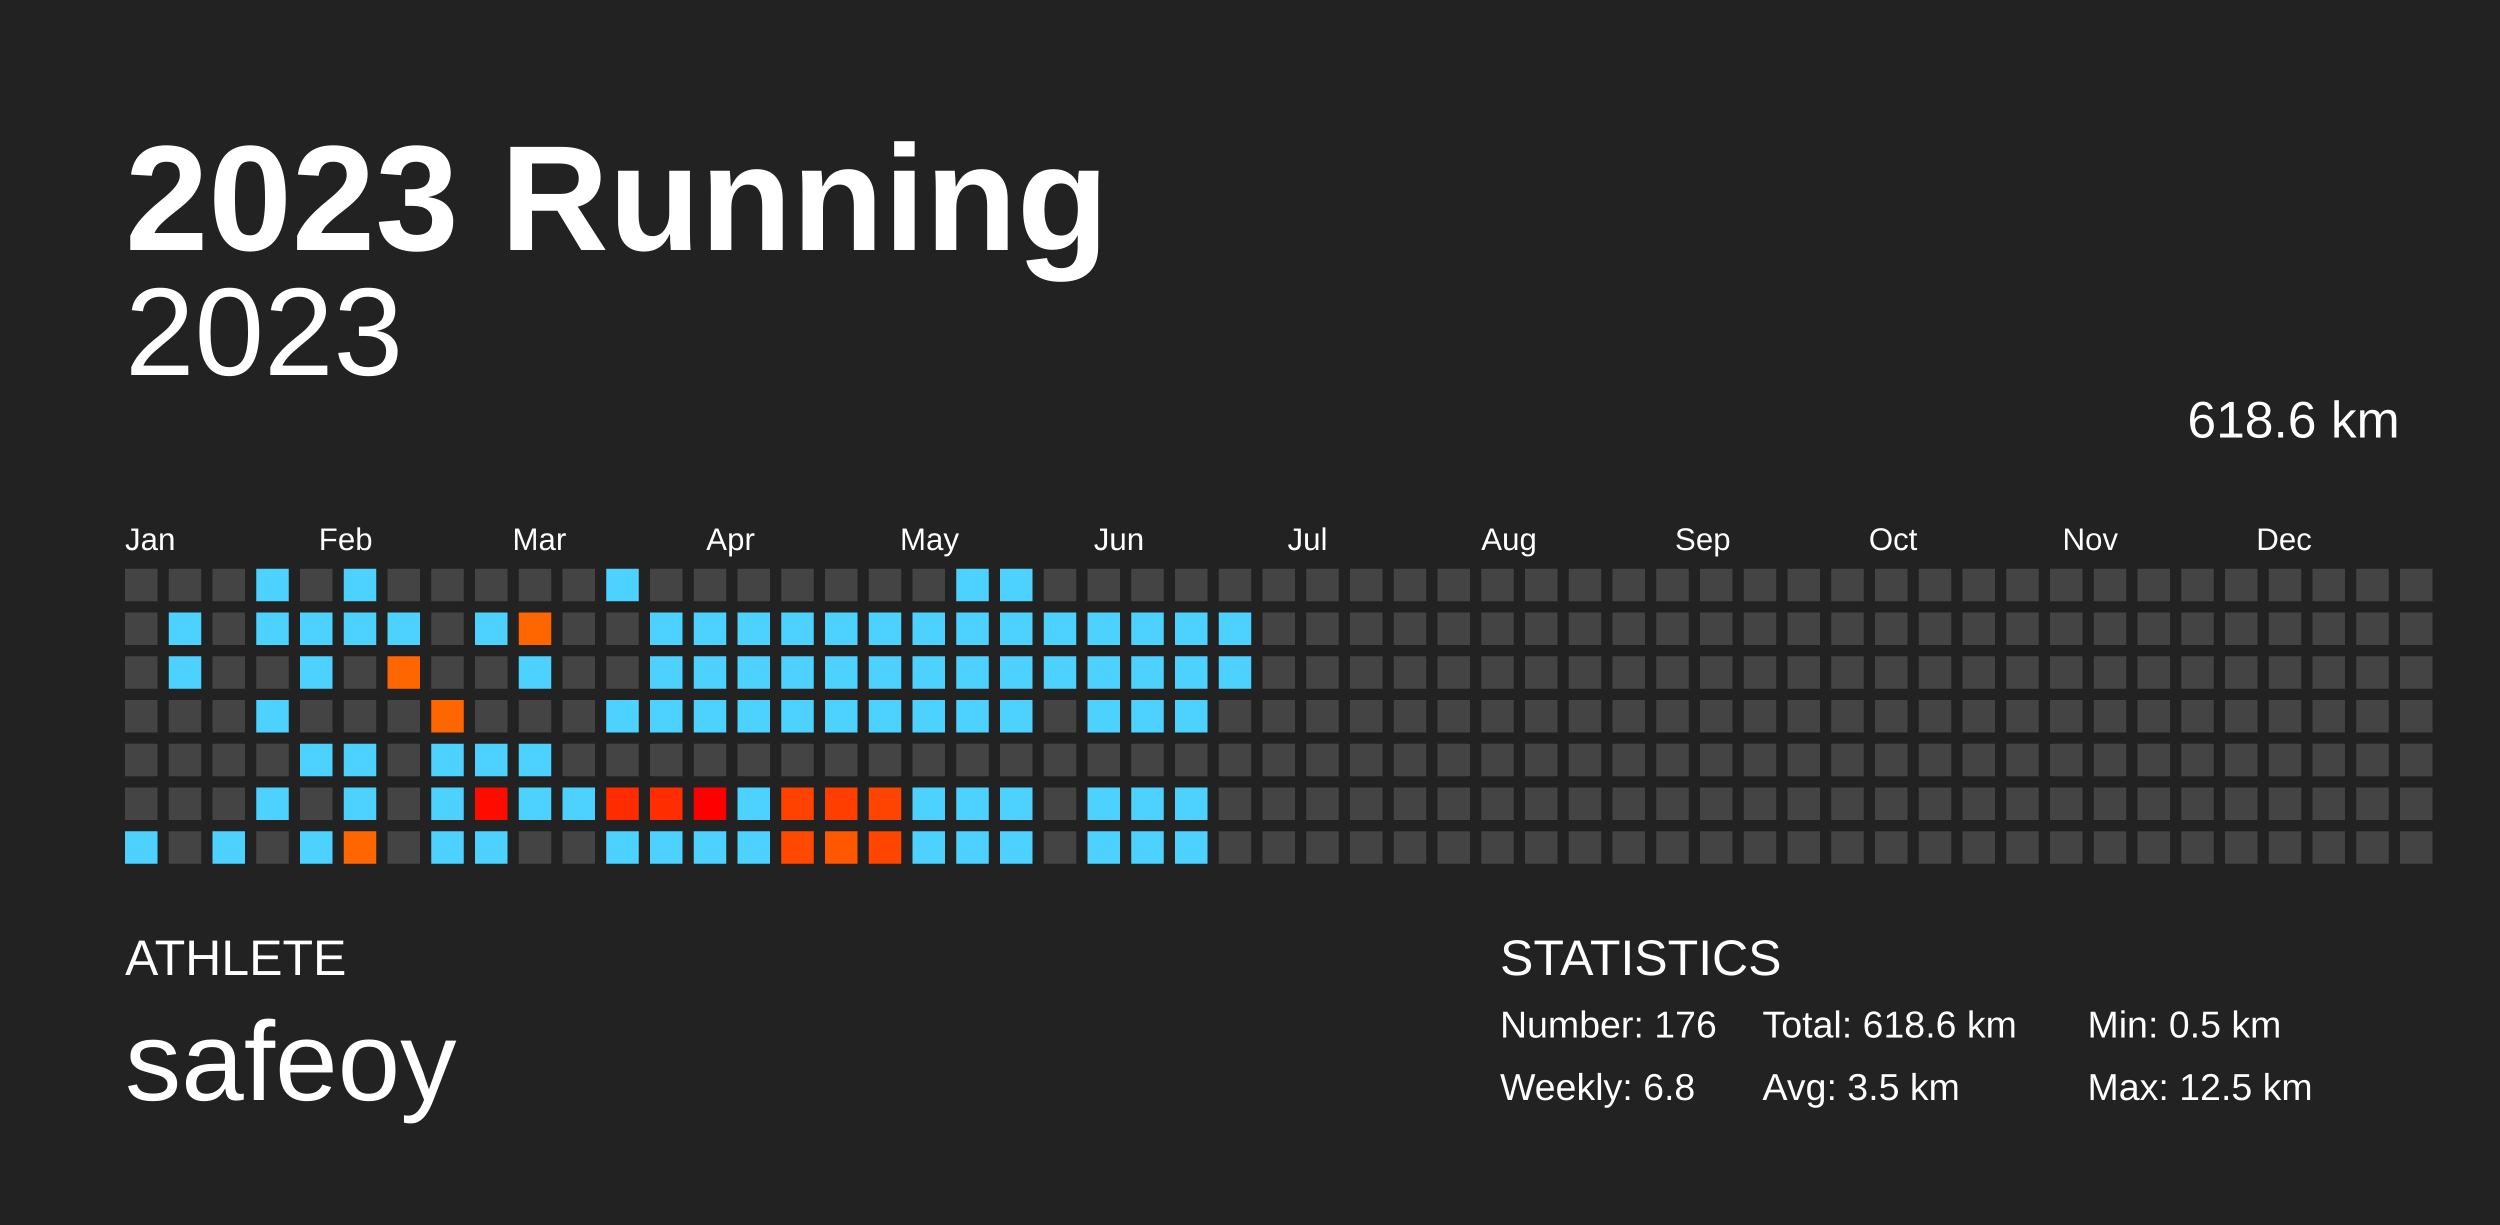
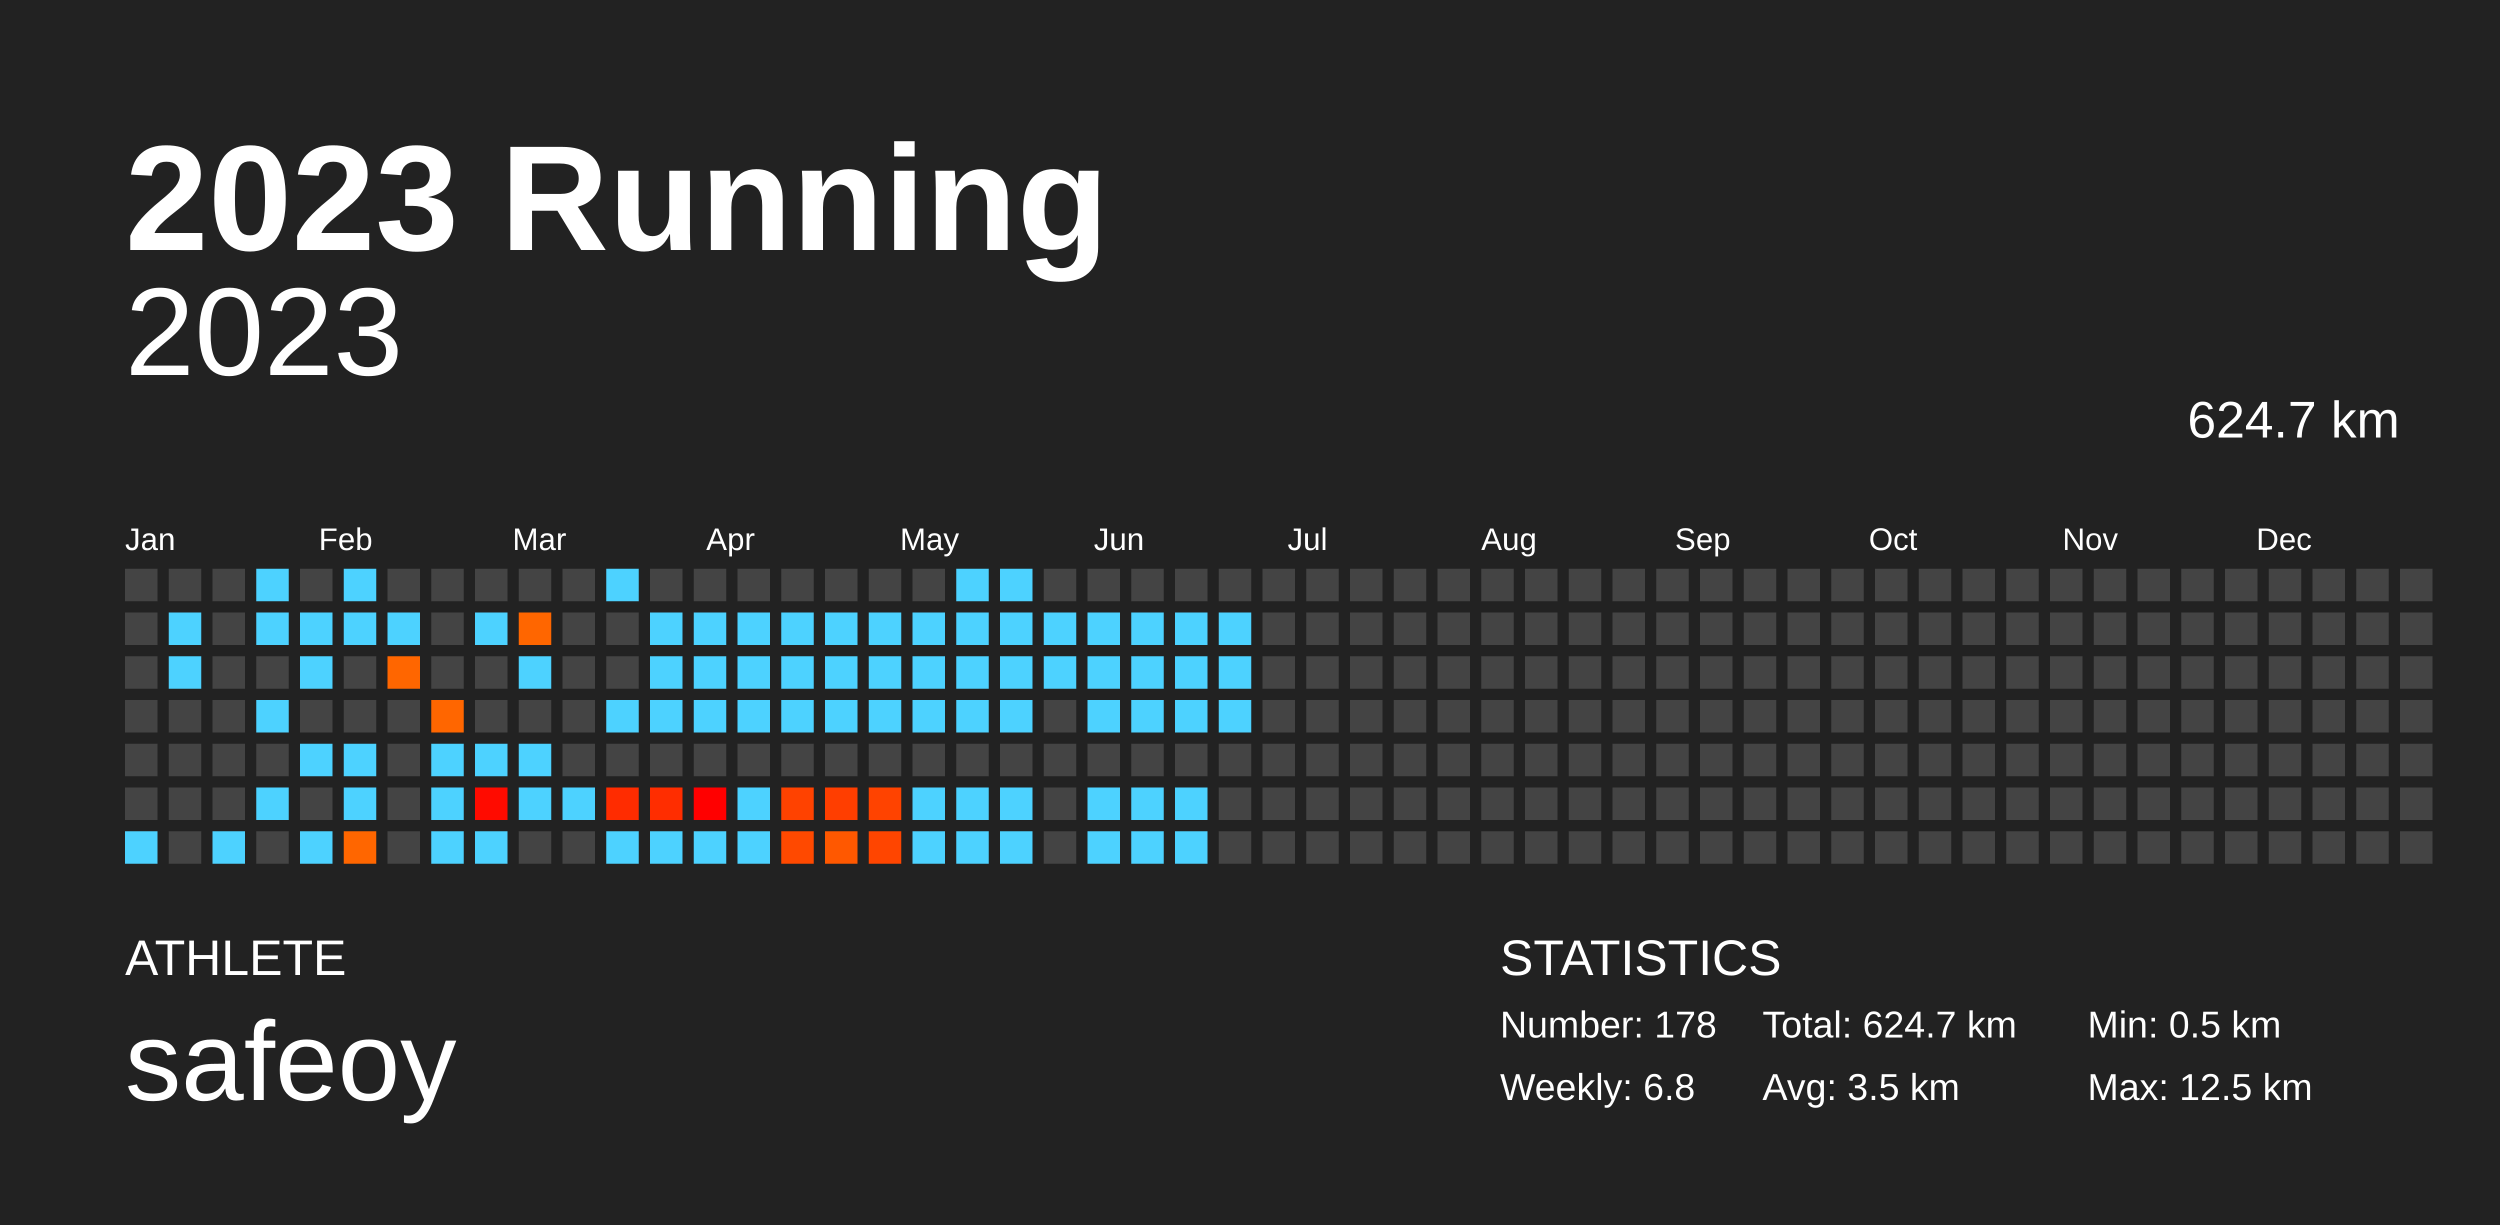
<svg xmlns="http://www.w3.org/2000/svg" baseProfile="full" height="98mm" version="1.1" viewBox="0,0,200,98" width="200mm">
  <defs />
  <rect fill="#222222" height="98" width="200" x="0" y="0" />
  <text fill="#FFFFFF" style="font-size:12px; font-family:Arial; font-weight:bold;" x="10" y="20">2023 Running</text>
  <text fill="#FFFFFF" style="font-size:4px; font-family:Arial" x="10" y="78">ATHLETE</text>
  <text fill="#FFFFFF" style="font-size:9px; font-family:Arial" x="10" y="88">safeoy</text>
  <text fill="#FFFFFF" style="font-size:4px; font-family:Arial" x="120" y="78">STATISTICS</text>
-   <text fill="#FFFFFF" style="font-size:3px; font-family:Arial" x="120" y="83">Number: 176</text>
+   <text fill="#FFFFFF" style="font-size:3px; font-family:Arial" x="120" y="83">Number: 178</text>
  <text fill="#FFFFFF" style="font-size:3px; font-family:Arial" x="120" y="88">Weekly: 6.8</text>
-   <text fill="#FFFFFF" style="font-size:3px; font-family:Arial" x="141" y="83">Total: 618.6 km</text>
+   <text fill="#FFFFFF" style="font-size:3px; font-family:Arial" x="141" y="83">Total: 624.7 km</text>
  <text fill="#FFFFFF" style="font-size:3px; font-family:Arial" x="141" y="88">Avg: 3.5 km</text>
  <text fill="#FFFFFF" style="font-size:3px; font-family:Arial" x="167" y="83">Min: 0.5 km</text>
  <text fill="#FFFFFF" style="font-size:3px; font-family:Arial" x="167" y="88">Max: 12.5 km</text>
  <text alignment-baseline="hanging" fill="#FFFFFF" style="font-size:10.0px; font-family:Arial;" x="10" y="30">2023</text>
-   <text alignment-baseline="hanging" fill="#FFFFFF" style="font-size:4.125px; font-family:Arial;" x="175" y="35">618.6 km</text>
+   <text alignment-baseline="hanging" fill="#FFFFFF" style="font-size:4.125px; font-family:Arial;" x="175" y="35">624.7 km</text>
  <text fill="#FFFFFF" style="font-size:2.5px; font-family:Arial" x="10.0" y="44">Jan</text>
  <text fill="#FFFFFF" style="font-size:2.5px; font-family:Arial" x="25.5" y="44">Feb</text>
  <text fill="#FFFFFF" style="font-size:2.5px; font-family:Arial" x="41.0" y="44">Mar</text>
  <text fill="#FFFFFF" style="font-size:2.5px; font-family:Arial" x="56.5" y="44">Apr</text>
  <text fill="#FFFFFF" style="font-size:2.5px; font-family:Arial" x="72.0" y="44">May</text>
  <text fill="#FFFFFF" style="font-size:2.5px; font-family:Arial" x="87.5" y="44">Jun</text>
  <text fill="#FFFFFF" style="font-size:2.5px; font-family:Arial" x="103.0" y="44">Jul</text>
  <text fill="#FFFFFF" style="font-size:2.5px; font-family:Arial" x="118.5" y="44">Aug</text>
  <text fill="#FFFFFF" style="font-size:2.5px; font-family:Arial" x="134.0" y="44">Sep</text>
  <text fill="#FFFFFF" style="font-size:2.5px; font-family:Arial" x="149.5" y="44">Oct</text>
  <text fill="#FFFFFF" style="font-size:2.5px; font-family:Arial" x="165.0" y="44">Nov</text>
  <text fill="#FFFFFF" style="font-size:2.5px; font-family:Arial" x="180.5" y="44">Dec</text>
  <rect fill="#444444" height="2.6" width="2.6" x="10.0" y="45.5" />
  <rect fill="#444444" height="2.6" width="2.6" x="10.0" y="49.0" />
  <rect fill="#444444" height="2.6" width="2.6" x="10.0" y="52.5" />
  <rect fill="#444444" height="2.6" width="2.6" x="10.0" y="56.0" />
  <rect fill="#444444" height="2.6" width="2.6" x="10.0" y="59.5" />
  <rect fill="#444444" height="2.6" width="2.6" x="10.0" y="63.0" />
  <rect fill="#4dd2ff" height="2.6" width="2.6" x="10.0" y="66.5" />
  <rect fill="#444444" height="2.6" width="2.6" x="13.5" y="45.5" />
  <rect fill="#4dd2ff" height="2.6" width="2.6" x="13.5" y="49.0" />
  <rect fill="#4dd2ff" height="2.6" width="2.6" x="13.5" y="52.5" />
  <rect fill="#444444" height="2.6" width="2.6" x="13.5" y="56.0" />
  <rect fill="#444444" height="2.6" width="2.6" x="13.5" y="59.5" />
  <rect fill="#444444" height="2.6" width="2.6" x="13.5" y="63.0" />
  <rect fill="#444444" height="2.6" width="2.6" x="13.5" y="66.5" />
  <rect fill="#444444" height="2.6" width="2.6" x="17.0" y="45.5" />
  <rect fill="#444444" height="2.6" width="2.6" x="17.0" y="49.0" />
  <rect fill="#444444" height="2.6" width="2.6" x="17.0" y="52.5" />
  <rect fill="#444444" height="2.6" width="2.6" x="17.0" y="56.0" />
  <rect fill="#444444" height="2.6" width="2.6" x="17.0" y="59.5" />
  <rect fill="#444444" height="2.6" width="2.6" x="17.0" y="63.0" />
  <rect fill="#4dd2ff" height="2.6" width="2.6" x="17.0" y="66.5" />
  <rect fill="#4dd2ff" height="2.6" width="2.6" x="20.5" y="45.5" />
  <rect fill="#4dd2ff" height="2.6" width="2.6" x="20.5" y="49.0" />
  <rect fill="#444444" height="2.6" width="2.6" x="20.5" y="52.5" />
  <rect fill="#4dd2ff" height="2.6" width="2.6" x="20.5" y="56.0" />
  <rect fill="#444444" height="2.6" width="2.6" x="20.5" y="59.5" />
  <rect fill="#4dd2ff" height="2.6" width="2.6" x="20.5" y="63.0" />
  <rect fill="#444444" height="2.6" width="2.6" x="20.5" y="66.5" />
  <rect fill="#444444" height="2.6" width="2.6" x="24.0" y="45.5" />
  <rect fill="#4dd2ff" height="2.6" width="2.6" x="24.0" y="49.0" />
  <rect fill="#4dd2ff" height="2.6" width="2.6" x="24.0" y="52.5" />
  <rect fill="#444444" height="2.6" width="2.6" x="24.0" y="56.0" />
  <rect fill="#4dd2ff" height="2.6" width="2.6" x="24.0" y="59.5" />
  <rect fill="#444444" height="2.6" width="2.6" x="24.0" y="63.0" />
  <rect fill="#4dd2ff" height="2.6" width="2.6" x="24.0" y="66.5" />
  <rect fill="#4dd2ff" height="2.6" width="2.6" x="27.5" y="45.5" />
  <rect fill="#4dd2ff" height="2.6" width="2.6" x="27.5" y="49.0" />
  <rect fill="#444444" height="2.6" width="2.6" x="27.5" y="52.5" />
  <rect fill="#444444" height="2.6" width="2.6" x="27.5" y="56.0" />
  <rect fill="#4dd2ff" height="2.6" width="2.6" x="27.5" y="59.5" />
  <rect fill="#4dd2ff" height="2.6" width="2.6" x="27.5" y="63.0" />
  <rect fill="#ff6600" height="2.6" width="2.6" x="27.5" y="66.5" />
  <rect fill="#444444" height="2.6" width="2.6" x="31.0" y="45.5" />
  <rect fill="#4dd2ff" height="2.6" width="2.6" x="31.0" y="49.0" />
  <rect fill="#ff6600" height="2.6" width="2.6" x="31.0" y="52.5" />
  <rect fill="#444444" height="2.6" width="2.6" x="31.0" y="56.0" />
  <rect fill="#444444" height="2.6" width="2.6" x="31.0" y="59.5" />
  <rect fill="#444444" height="2.6" width="2.6" x="31.0" y="63.0" />
  <rect fill="#444444" height="2.6" width="2.6" x="31.0" y="66.5" />
  <rect fill="#444444" height="2.6" width="2.6" x="34.5" y="45.5" />
  <rect fill="#444444" height="2.6" width="2.6" x="34.5" y="49.0" />
  <rect fill="#444444" height="2.6" width="2.6" x="34.5" y="52.5" />
  <rect fill="#ff6600" height="2.6" width="2.6" x="34.5" y="56.0" />
  <rect fill="#4dd2ff" height="2.6" width="2.6" x="34.5" y="59.5" />
  <rect fill="#4dd2ff" height="2.6" width="2.6" x="34.5" y="63.0" />
  <rect fill="#4dd2ff" height="2.6" width="2.6" x="34.5" y="66.5" />
  <rect fill="#444444" height="2.6" width="2.6" x="38.0" y="45.5" />
  <rect fill="#4dd2ff" height="2.6" width="2.6" x="38.0" y="49.0" />
  <rect fill="#444444" height="2.6" width="2.6" x="38.0" y="52.5" />
  <rect fill="#444444" height="2.6" width="2.6" x="38.0" y="56.0" />
  <rect fill="#4dd2ff" height="2.6" width="2.6" x="38.0" y="59.5" />
  <rect fill="#ff0b00" height="2.6" width="2.6" x="38.0" y="63.0" />
  <rect fill="#4dd2ff" height="2.6" width="2.6" x="38.0" y="66.5" />
  <rect fill="#444444" height="2.6" width="2.6" x="41.5" y="45.5" />
  <rect fill="#ff6600" height="2.6" width="2.6" x="41.5" y="49.0" />
  <rect fill="#4dd2ff" height="2.6" width="2.6" x="41.5" y="52.5" />
  <rect fill="#444444" height="2.6" width="2.6" x="41.5" y="56.0" />
  <rect fill="#4dd2ff" height="2.6" width="2.6" x="41.5" y="59.5" />
  <rect fill="#4dd2ff" height="2.6" width="2.6" x="41.5" y="63.0" />
  <rect fill="#444444" height="2.6" width="2.6" x="41.5" y="66.5" />
  <rect fill="#444444" height="2.6" width="2.6" x="45.0" y="45.5" />
  <rect fill="#444444" height="2.6" width="2.6" x="45.0" y="49.0" />
  <rect fill="#444444" height="2.6" width="2.6" x="45.0" y="52.5" />
  <rect fill="#444444" height="2.6" width="2.6" x="45.0" y="56.0" />
  <rect fill="#444444" height="2.6" width="2.6" x="45.0" y="59.5" />
  <rect fill="#4dd2ff" height="2.6" width="2.6" x="45.0" y="63.0" />
  <rect fill="#444444" height="2.6" width="2.6" x="45.0" y="66.5" />
  <rect fill="#4dd2ff" height="2.6" width="2.6" x="48.5" y="45.5" />
  <rect fill="#444444" height="2.6" width="2.6" x="48.5" y="49.0" />
  <rect fill="#444444" height="2.6" width="2.6" x="48.5" y="52.5" />
  <rect fill="#4dd2ff" height="2.6" width="2.6" x="48.5" y="56.0" />
  <rect fill="#444444" height="2.6" width="2.6" x="48.5" y="59.5" />
  <rect fill="#ff2c00" height="2.6" width="2.6" x="48.5" y="63.0" />
  <rect fill="#4dd2ff" height="2.6" width="2.6" x="48.5" y="66.5" />
  <rect fill="#444444" height="2.6" width="2.6" x="52.0" y="45.5" />
  <rect fill="#4dd2ff" height="2.6" width="2.6" x="52.0" y="49.0" />
  <rect fill="#4dd2ff" height="2.6" width="2.6" x="52.0" y="52.5" />
  <rect fill="#4dd2ff" height="2.6" width="2.6" x="52.0" y="56.0" />
  <rect fill="#444444" height="2.6" width="2.6" x="52.0" y="59.5" />
  <rect fill="#ff2d00" height="2.6" width="2.6" x="52.0" y="63.0" />
  <rect fill="#4dd2ff" height="2.6" width="2.6" x="52.0" y="66.5" />
  <rect fill="#444444" height="2.6" width="2.6" x="55.5" y="45.5" />
  <rect fill="#4dd2ff" height="2.6" width="2.6" x="55.5" y="49.0" />
  <rect fill="#4dd2ff" height="2.6" width="2.6" x="55.5" y="52.5" />
  <rect fill="#4dd2ff" height="2.6" width="2.6" x="55.5" y="56.0" />
  <rect fill="#444444" height="2.6" width="2.6" x="55.5" y="59.5" />
  <rect fill="#ff0000" height="2.6" width="2.6" x="55.5" y="63.0" />
  <rect fill="#4dd2ff" height="2.6" width="2.6" x="55.5" y="66.5" />
  <rect fill="#444444" height="2.6" width="2.6" x="59.0" y="45.5" />
  <rect fill="#4dd2ff" height="2.6" width="2.6" x="59.0" y="49.0" />
  <rect fill="#4dd2ff" height="2.6" width="2.6" x="59.0" y="52.5" />
  <rect fill="#4dd2ff" height="2.6" width="2.6" x="59.0" y="56.0" />
  <rect fill="#444444" height="2.6" width="2.6" x="59.0" y="59.5" />
  <rect fill="#4dd2ff" height="2.6" width="2.6" x="59.0" y="63.0" />
  <rect fill="#4dd2ff" height="2.6" width="2.6" x="59.0" y="66.5" />
  <rect fill="#444444" height="2.6" width="2.6" x="62.5" y="45.5" />
  <rect fill="#4dd2ff" height="2.6" width="2.6" x="62.5" y="49.0" />
  <rect fill="#4dd2ff" height="2.6" width="2.6" x="62.5" y="52.5" />
  <rect fill="#4dd2ff" height="2.6" width="2.6" x="62.5" y="56.0" />
  <rect fill="#444444" height="2.6" width="2.6" x="62.5" y="59.5" />
  <rect fill="#ff4200" height="2.6" width="2.6" x="62.5" y="63.0" />
  <rect fill="#ff4900" height="2.6" width="2.6" x="62.5" y="66.5" />
  <rect fill="#444444" height="2.6" width="2.6" x="66.0" y="45.5" />
  <rect fill="#4dd2ff" height="2.6" width="2.6" x="66.0" y="49.0" />
  <rect fill="#4dd2ff" height="2.6" width="2.6" x="66.0" y="52.5" />
  <rect fill="#4dd2ff" height="2.6" width="2.6" x="66.0" y="56.0" />
  <rect fill="#444444" height="2.6" width="2.6" x="66.0" y="59.5" />
  <rect fill="#ff3e00" height="2.6" width="2.6" x="66.0" y="63.0" />
  <rect fill="#ff5800" height="2.6" width="2.6" x="66.0" y="66.5" />
  <rect fill="#444444" height="2.6" width="2.6" x="69.5" y="45.5" />
  <rect fill="#4dd2ff" height="2.6" width="2.6" x="69.5" y="49.0" />
  <rect fill="#4dd2ff" height="2.6" width="2.6" x="69.5" y="52.5" />
  <rect fill="#4dd2ff" height="2.6" width="2.6" x="69.5" y="56.0" />
  <rect fill="#444444" height="2.6" width="2.6" x="69.5" y="59.5" />
  <rect fill="#ff4300" height="2.6" width="2.6" x="69.5" y="63.0" />
  <rect fill="#ff4500" height="2.6" width="2.6" x="69.5" y="66.5" />
  <rect fill="#444444" height="2.6" width="2.6" x="73.0" y="45.5" />
  <rect fill="#4dd2ff" height="2.6" width="2.6" x="73.0" y="49.0" />
  <rect fill="#4dd2ff" height="2.6" width="2.6" x="73.0" y="52.5" />
  <rect fill="#4dd2ff" height="2.6" width="2.6" x="73.0" y="56.0" />
  <rect fill="#444444" height="2.6" width="2.6" x="73.0" y="59.5" />
  <rect fill="#4dd2ff" height="2.6" width="2.6" x="73.0" y="63.0" />
  <rect fill="#4dd2ff" height="2.6" width="2.6" x="73.0" y="66.5" />
  <rect fill="#4dd2ff" height="2.6" width="2.6" x="76.5" y="45.5" />
  <rect fill="#4dd2ff" height="2.6" width="2.6" x="76.5" y="49.0" />
  <rect fill="#4dd2ff" height="2.6" width="2.6" x="76.5" y="52.5" />
  <rect fill="#4dd2ff" height="2.6" width="2.6" x="76.5" y="56.0" />
  <rect fill="#444444" height="2.6" width="2.6" x="76.5" y="59.5" />
  <rect fill="#4dd2ff" height="2.6" width="2.6" x="76.5" y="63.0" />
  <rect fill="#4dd2ff" height="2.6" width="2.6" x="76.5" y="66.5" />
  <rect fill="#4dd2ff" height="2.6" width="2.6" x="80.0" y="45.5" />
  <rect fill="#4dd2ff" height="2.6" width="2.6" x="80.0" y="49.0" />
  <rect fill="#4dd2ff" height="2.6" width="2.6" x="80.0" y="52.5" />
  <rect fill="#4dd2ff" height="2.6" width="2.6" x="80.0" y="56.0" />
  <rect fill="#444444" height="2.6" width="2.6" x="80.0" y="59.5" />
  <rect fill="#4dd2ff" height="2.6" width="2.6" x="80.0" y="63.0" />
  <rect fill="#4dd2ff" height="2.6" width="2.6" x="80.0" y="66.5" />
  <rect fill="#444444" height="2.6" width="2.6" x="83.5" y="45.5" />
  <rect fill="#4dd2ff" height="2.6" width="2.6" x="83.5" y="49.0" />
  <rect fill="#4dd2ff" height="2.6" width="2.6" x="83.5" y="52.5" />
  <rect fill="#444444" height="2.6" width="2.6" x="83.5" y="56.0" />
  <rect fill="#444444" height="2.6" width="2.6" x="83.5" y="59.5" />
  <rect fill="#444444" height="2.6" width="2.6" x="83.5" y="63.0" />
  <rect fill="#444444" height="2.6" width="2.6" x="83.5" y="66.5" />
  <rect fill="#444444" height="2.6" width="2.6" x="87.0" y="45.5" />
  <rect fill="#4dd2ff" height="2.6" width="2.6" x="87.0" y="49.0" />
  <rect fill="#4dd2ff" height="2.6" width="2.6" x="87.0" y="52.5" />
  <rect fill="#4dd2ff" height="2.6" width="2.6" x="87.0" y="56.0" />
  <rect fill="#444444" height="2.6" width="2.6" x="87.0" y="59.5" />
  <rect fill="#4dd2ff" height="2.6" width="2.6" x="87.0" y="63.0" />
  <rect fill="#4dd2ff" height="2.6" width="2.6" x="87.0" y="66.5" />
  <rect fill="#444444" height="2.6" width="2.6" x="90.5" y="45.5" />
  <rect fill="#4dd2ff" height="2.6" width="2.6" x="90.5" y="49.0" />
  <rect fill="#4dd2ff" height="2.6" width="2.6" x="90.5" y="52.5" />
  <rect fill="#4dd2ff" height="2.6" width="2.6" x="90.5" y="56.0" />
  <rect fill="#444444" height="2.6" width="2.6" x="90.5" y="59.5" />
  <rect fill="#4dd2ff" height="2.6" width="2.6" x="90.5" y="63.0" />
  <rect fill="#4dd2ff" height="2.6" width="2.6" x="90.5" y="66.5" />
  <rect fill="#444444" height="2.6" width="2.6" x="94.0" y="45.5" />
  <rect fill="#4dd2ff" height="2.6" width="2.6" x="94.0" y="49.0" />
  <rect fill="#4dd2ff" height="2.6" width="2.6" x="94.0" y="52.5" />
  <rect fill="#4dd2ff" height="2.6" width="2.6" x="94.0" y="56.0" />
  <rect fill="#444444" height="2.6" width="2.6" x="94.0" y="59.5" />
  <rect fill="#4dd2ff" height="2.6" width="2.6" x="94.0" y="63.0" />
  <rect fill="#4dd2ff" height="2.6" width="2.6" x="94.0" y="66.5" />
  <rect fill="#444444" height="2.6" width="2.6" x="97.5" y="45.5" />
  <rect fill="#4dd2ff" height="2.6" width="2.6" x="97.5" y="49.0" />
  <rect fill="#4dd2ff" height="2.6" width="2.6" x="97.5" y="52.5" />
-   <rect fill="#444444" height="2.6" width="2.6" x="97.5" y="56.0" />
+   <rect fill="#4dd2ff" height="2.6" width="2.6" x="97.5" y="56.0" />
  <rect fill="#444444" height="2.6" width="2.6" x="97.5" y="59.5" />
  <rect fill="#444444" height="2.6" width="2.6" x="97.5" y="63.0" />
  <rect fill="#444444" height="2.6" width="2.6" x="97.5" y="66.5" />
  <rect fill="#444444" height="2.6" width="2.6" x="101.0" y="45.5" />
  <rect fill="#444444" height="2.6" width="2.6" x="101.0" y="49.0" />
  <rect fill="#444444" height="2.6" width="2.6" x="101.0" y="52.5" />
  <rect fill="#444444" height="2.6" width="2.6" x="101.0" y="56.0" />
  <rect fill="#444444" height="2.6" width="2.6" x="101.0" y="59.5" />
  <rect fill="#444444" height="2.6" width="2.6" x="101.0" y="63.0" />
  <rect fill="#444444" height="2.6" width="2.6" x="101.0" y="66.5" />
  <rect fill="#444444" height="2.6" width="2.6" x="104.5" y="45.5" />
  <rect fill="#444444" height="2.6" width="2.6" x="104.5" y="49.0" />
  <rect fill="#444444" height="2.6" width="2.6" x="104.5" y="52.5" />
  <rect fill="#444444" height="2.6" width="2.6" x="104.5" y="56.0" />
  <rect fill="#444444" height="2.6" width="2.6" x="104.5" y="59.5" />
  <rect fill="#444444" height="2.6" width="2.6" x="104.5" y="63.0" />
  <rect fill="#444444" height="2.6" width="2.6" x="104.5" y="66.5" />
  <rect fill="#444444" height="2.6" width="2.6" x="108.0" y="45.5" />
  <rect fill="#444444" height="2.6" width="2.6" x="108.0" y="49.0" />
  <rect fill="#444444" height="2.6" width="2.6" x="108.0" y="52.5" />
  <rect fill="#444444" height="2.6" width="2.6" x="108.0" y="56.0" />
  <rect fill="#444444" height="2.6" width="2.6" x="108.0" y="59.5" />
  <rect fill="#444444" height="2.6" width="2.6" x="108.0" y="63.0" />
  <rect fill="#444444" height="2.6" width="2.6" x="108.0" y="66.5" />
  <rect fill="#444444" height="2.6" width="2.6" x="111.5" y="45.5" />
  <rect fill="#444444" height="2.6" width="2.6" x="111.5" y="49.0" />
  <rect fill="#444444" height="2.6" width="2.6" x="111.5" y="52.5" />
  <rect fill="#444444" height="2.6" width="2.6" x="111.5" y="56.0" />
  <rect fill="#444444" height="2.6" width="2.6" x="111.5" y="59.5" />
  <rect fill="#444444" height="2.6" width="2.6" x="111.5" y="63.0" />
  <rect fill="#444444" height="2.6" width="2.6" x="111.5" y="66.5" />
  <rect fill="#444444" height="2.6" width="2.6" x="115.0" y="45.5" />
  <rect fill="#444444" height="2.6" width="2.6" x="115.0" y="49.0" />
  <rect fill="#444444" height="2.6" width="2.6" x="115.0" y="52.5" />
  <rect fill="#444444" height="2.6" width="2.6" x="115.0" y="56.0" />
  <rect fill="#444444" height="2.6" width="2.6" x="115.0" y="59.5" />
  <rect fill="#444444" height="2.6" width="2.6" x="115.0" y="63.0" />
  <rect fill="#444444" height="2.6" width="2.6" x="115.0" y="66.5" />
  <rect fill="#444444" height="2.6" width="2.6" x="118.5" y="45.5" />
  <rect fill="#444444" height="2.6" width="2.6" x="118.5" y="49.0" />
  <rect fill="#444444" height="2.6" width="2.6" x="118.5" y="52.5" />
  <rect fill="#444444" height="2.6" width="2.6" x="118.5" y="56.0" />
  <rect fill="#444444" height="2.6" width="2.6" x="118.5" y="59.5" />
  <rect fill="#444444" height="2.6" width="2.6" x="118.5" y="63.0" />
  <rect fill="#444444" height="2.6" width="2.6" x="118.5" y="66.5" />
  <rect fill="#444444" height="2.6" width="2.6" x="122.0" y="45.5" />
  <rect fill="#444444" height="2.6" width="2.6" x="122.0" y="49.0" />
  <rect fill="#444444" height="2.6" width="2.6" x="122.0" y="52.5" />
  <rect fill="#444444" height="2.6" width="2.6" x="122.0" y="56.0" />
  <rect fill="#444444" height="2.6" width="2.6" x="122.0" y="59.5" />
  <rect fill="#444444" height="2.6" width="2.6" x="122.0" y="63.0" />
  <rect fill="#444444" height="2.6" width="2.6" x="122.0" y="66.5" />
  <rect fill="#444444" height="2.6" width="2.6" x="125.5" y="45.5" />
  <rect fill="#444444" height="2.6" width="2.6" x="125.5" y="49.0" />
  <rect fill="#444444" height="2.6" width="2.6" x="125.5" y="52.5" />
  <rect fill="#444444" height="2.6" width="2.6" x="125.5" y="56.0" />
  <rect fill="#444444" height="2.6" width="2.6" x="125.5" y="59.5" />
  <rect fill="#444444" height="2.6" width="2.6" x="125.5" y="63.0" />
  <rect fill="#444444" height="2.6" width="2.6" x="125.5" y="66.5" />
  <rect fill="#444444" height="2.6" width="2.6" x="129.0" y="45.5" />
  <rect fill="#444444" height="2.6" width="2.6" x="129.0" y="49.0" />
  <rect fill="#444444" height="2.6" width="2.6" x="129.0" y="52.5" />
  <rect fill="#444444" height="2.6" width="2.6" x="129.0" y="56.0" />
  <rect fill="#444444" height="2.6" width="2.6" x="129.0" y="59.5" />
  <rect fill="#444444" height="2.6" width="2.6" x="129.0" y="63.0" />
  <rect fill="#444444" height="2.6" width="2.6" x="129.0" y="66.5" />
  <rect fill="#444444" height="2.6" width="2.6" x="132.5" y="45.5" />
  <rect fill="#444444" height="2.6" width="2.6" x="132.5" y="49.0" />
  <rect fill="#444444" height="2.6" width="2.6" x="132.5" y="52.5" />
  <rect fill="#444444" height="2.6" width="2.6" x="132.5" y="56.0" />
  <rect fill="#444444" height="2.6" width="2.6" x="132.5" y="59.5" />
  <rect fill="#444444" height="2.6" width="2.6" x="132.5" y="63.0" />
  <rect fill="#444444" height="2.6" width="2.6" x="132.5" y="66.5" />
  <rect fill="#444444" height="2.6" width="2.6" x="136.0" y="45.5" />
  <rect fill="#444444" height="2.6" width="2.6" x="136.0" y="49.0" />
  <rect fill="#444444" height="2.6" width="2.6" x="136.0" y="52.5" />
  <rect fill="#444444" height="2.6" width="2.6" x="136.0" y="56.0" />
  <rect fill="#444444" height="2.6" width="2.6" x="136.0" y="59.5" />
  <rect fill="#444444" height="2.6" width="2.6" x="136.0" y="63.0" />
  <rect fill="#444444" height="2.6" width="2.6" x="136.0" y="66.5" />
  <rect fill="#444444" height="2.6" width="2.6" x="139.5" y="45.5" />
  <rect fill="#444444" height="2.6" width="2.6" x="139.5" y="49.0" />
  <rect fill="#444444" height="2.6" width="2.6" x="139.5" y="52.5" />
  <rect fill="#444444" height="2.6" width="2.6" x="139.5" y="56.0" />
  <rect fill="#444444" height="2.6" width="2.6" x="139.5" y="59.5" />
  <rect fill="#444444" height="2.6" width="2.6" x="139.5" y="63.0" />
  <rect fill="#444444" height="2.6" width="2.6" x="139.5" y="66.5" />
  <rect fill="#444444" height="2.6" width="2.6" x="143.0" y="45.5" />
  <rect fill="#444444" height="2.6" width="2.6" x="143.0" y="49.0" />
  <rect fill="#444444" height="2.6" width="2.6" x="143.0" y="52.5" />
  <rect fill="#444444" height="2.6" width="2.6" x="143.0" y="56.0" />
  <rect fill="#444444" height="2.6" width="2.6" x="143.0" y="59.5" />
  <rect fill="#444444" height="2.6" width="2.6" x="143.0" y="63.0" />
  <rect fill="#444444" height="2.6" width="2.6" x="143.0" y="66.5" />
  <rect fill="#444444" height="2.6" width="2.6" x="146.5" y="45.5" />
  <rect fill="#444444" height="2.6" width="2.6" x="146.5" y="49.0" />
  <rect fill="#444444" height="2.6" width="2.6" x="146.5" y="52.5" />
  <rect fill="#444444" height="2.6" width="2.6" x="146.5" y="56.0" />
  <rect fill="#444444" height="2.6" width="2.6" x="146.5" y="59.5" />
  <rect fill="#444444" height="2.6" width="2.6" x="146.5" y="63.0" />
  <rect fill="#444444" height="2.6" width="2.6" x="146.5" y="66.5" />
  <rect fill="#444444" height="2.6" width="2.6" x="150.0" y="45.5" />
  <rect fill="#444444" height="2.6" width="2.6" x="150.0" y="49.0" />
  <rect fill="#444444" height="2.6" width="2.6" x="150.0" y="52.5" />
  <rect fill="#444444" height="2.6" width="2.6" x="150.0" y="56.0" />
  <rect fill="#444444" height="2.6" width="2.6" x="150.0" y="59.5" />
  <rect fill="#444444" height="2.6" width="2.6" x="150.0" y="63.0" />
  <rect fill="#444444" height="2.6" width="2.6" x="150.0" y="66.5" />
  <rect fill="#444444" height="2.6" width="2.6" x="153.5" y="45.5" />
  <rect fill="#444444" height="2.6" width="2.6" x="153.5" y="49.0" />
  <rect fill="#444444" height="2.6" width="2.6" x="153.5" y="52.5" />
  <rect fill="#444444" height="2.6" width="2.6" x="153.5" y="56.0" />
  <rect fill="#444444" height="2.6" width="2.6" x="153.5" y="59.5" />
  <rect fill="#444444" height="2.6" width="2.6" x="153.5" y="63.0" />
  <rect fill="#444444" height="2.6" width="2.6" x="153.5" y="66.5" />
  <rect fill="#444444" height="2.6" width="2.6" x="157.0" y="45.5" />
  <rect fill="#444444" height="2.6" width="2.6" x="157.0" y="49.0" />
  <rect fill="#444444" height="2.6" width="2.6" x="157.0" y="52.5" />
  <rect fill="#444444" height="2.6" width="2.6" x="157.0" y="56.0" />
  <rect fill="#444444" height="2.6" width="2.6" x="157.0" y="59.5" />
  <rect fill="#444444" height="2.6" width="2.6" x="157.0" y="63.0" />
  <rect fill="#444444" height="2.6" width="2.6" x="157.0" y="66.5" />
  <rect fill="#444444" height="2.6" width="2.6" x="160.5" y="45.5" />
  <rect fill="#444444" height="2.6" width="2.6" x="160.5" y="49.0" />
  <rect fill="#444444" height="2.6" width="2.6" x="160.5" y="52.5" />
  <rect fill="#444444" height="2.6" width="2.6" x="160.5" y="56.0" />
  <rect fill="#444444" height="2.6" width="2.6" x="160.5" y="59.5" />
  <rect fill="#444444" height="2.6" width="2.6" x="160.5" y="63.0" />
  <rect fill="#444444" height="2.6" width="2.6" x="160.5" y="66.5" />
  <rect fill="#444444" height="2.6" width="2.6" x="164.0" y="45.5" />
  <rect fill="#444444" height="2.6" width="2.6" x="164.0" y="49.0" />
  <rect fill="#444444" height="2.6" width="2.6" x="164.0" y="52.5" />
  <rect fill="#444444" height="2.6" width="2.6" x="164.0" y="56.0" />
  <rect fill="#444444" height="2.6" width="2.6" x="164.0" y="59.5" />
  <rect fill="#444444" height="2.6" width="2.6" x="164.0" y="63.0" />
  <rect fill="#444444" height="2.6" width="2.6" x="164.0" y="66.5" />
  <rect fill="#444444" height="2.6" width="2.6" x="167.5" y="45.5" />
  <rect fill="#444444" height="2.6" width="2.6" x="167.5" y="49.0" />
  <rect fill="#444444" height="2.6" width="2.6" x="167.5" y="52.5" />
  <rect fill="#444444" height="2.6" width="2.6" x="167.5" y="56.0" />
  <rect fill="#444444" height="2.6" width="2.6" x="167.5" y="59.5" />
  <rect fill="#444444" height="2.6" width="2.6" x="167.5" y="63.0" />
  <rect fill="#444444" height="2.6" width="2.6" x="167.5" y="66.5" />
  <rect fill="#444444" height="2.6" width="2.6" x="171.0" y="45.5" />
  <rect fill="#444444" height="2.6" width="2.6" x="171.0" y="49.0" />
  <rect fill="#444444" height="2.6" width="2.6" x="171.0" y="52.5" />
  <rect fill="#444444" height="2.6" width="2.6" x="171.0" y="56.0" />
  <rect fill="#444444" height="2.6" width="2.6" x="171.0" y="59.5" />
  <rect fill="#444444" height="2.6" width="2.6" x="171.0" y="63.0" />
  <rect fill="#444444" height="2.6" width="2.6" x="171.0" y="66.5" />
  <rect fill="#444444" height="2.6" width="2.6" x="174.5" y="45.5" />
  <rect fill="#444444" height="2.6" width="2.6" x="174.5" y="49.0" />
  <rect fill="#444444" height="2.6" width="2.6" x="174.5" y="52.5" />
  <rect fill="#444444" height="2.6" width="2.6" x="174.5" y="56.0" />
  <rect fill="#444444" height="2.6" width="2.6" x="174.5" y="59.5" />
  <rect fill="#444444" height="2.6" width="2.6" x="174.5" y="63.0" />
  <rect fill="#444444" height="2.6" width="2.6" x="174.5" y="66.5" />
  <rect fill="#444444" height="2.6" width="2.6" x="178.0" y="45.5" />
  <rect fill="#444444" height="2.6" width="2.6" x="178.0" y="49.0" />
  <rect fill="#444444" height="2.6" width="2.6" x="178.0" y="52.5" />
  <rect fill="#444444" height="2.6" width="2.6" x="178.0" y="56.0" />
  <rect fill="#444444" height="2.6" width="2.6" x="178.0" y="59.5" />
  <rect fill="#444444" height="2.6" width="2.6" x="178.0" y="63.0" />
  <rect fill="#444444" height="2.6" width="2.6" x="178.0" y="66.5" />
  <rect fill="#444444" height="2.6" width="2.6" x="181.5" y="45.5" />
  <rect fill="#444444" height="2.6" width="2.6" x="181.5" y="49.0" />
  <rect fill="#444444" height="2.6" width="2.6" x="181.5" y="52.5" />
  <rect fill="#444444" height="2.6" width="2.6" x="181.5" y="56.0" />
  <rect fill="#444444" height="2.6" width="2.6" x="181.5" y="59.5" />
  <rect fill="#444444" height="2.6" width="2.6" x="181.5" y="63.0" />
  <rect fill="#444444" height="2.6" width="2.6" x="181.5" y="66.5" />
  <rect fill="#444444" height="2.6" width="2.6" x="185.0" y="45.5" />
  <rect fill="#444444" height="2.6" width="2.6" x="185.0" y="49.0" />
  <rect fill="#444444" height="2.6" width="2.6" x="185.0" y="52.5" />
  <rect fill="#444444" height="2.6" width="2.6" x="185.0" y="56.0" />
  <rect fill="#444444" height="2.6" width="2.6" x="185.0" y="59.5" />
  <rect fill="#444444" height="2.6" width="2.6" x="185.0" y="63.0" />
  <rect fill="#444444" height="2.6" width="2.6" x="185.0" y="66.5" />
  <rect fill="#444444" height="2.6" width="2.6" x="188.5" y="45.5" />
  <rect fill="#444444" height="2.6" width="2.6" x="188.5" y="49.0" />
  <rect fill="#444444" height="2.6" width="2.6" x="188.5" y="52.5" />
  <rect fill="#444444" height="2.6" width="2.6" x="188.5" y="56.0" />
  <rect fill="#444444" height="2.6" width="2.6" x="188.5" y="59.5" />
  <rect fill="#444444" height="2.6" width="2.6" x="188.5" y="63.0" />
  <rect fill="#444444" height="2.6" width="2.6" x="188.5" y="66.5" />
  <rect fill="#444444" height="2.6" width="2.6" x="192.0" y="45.5" />
  <rect fill="#444444" height="2.6" width="2.6" x="192.0" y="49.0" />
  <rect fill="#444444" height="2.6" width="2.6" x="192.0" y="52.5" />
  <rect fill="#444444" height="2.6" width="2.6" x="192.0" y="56.0" />
  <rect fill="#444444" height="2.6" width="2.6" x="192.0" y="59.5" />
  <rect fill="#444444" height="2.6" width="2.6" x="192.0" y="63.0" />
  <rect fill="#444444" height="2.6" width="2.6" x="192.0" y="66.5" />
</svg>
